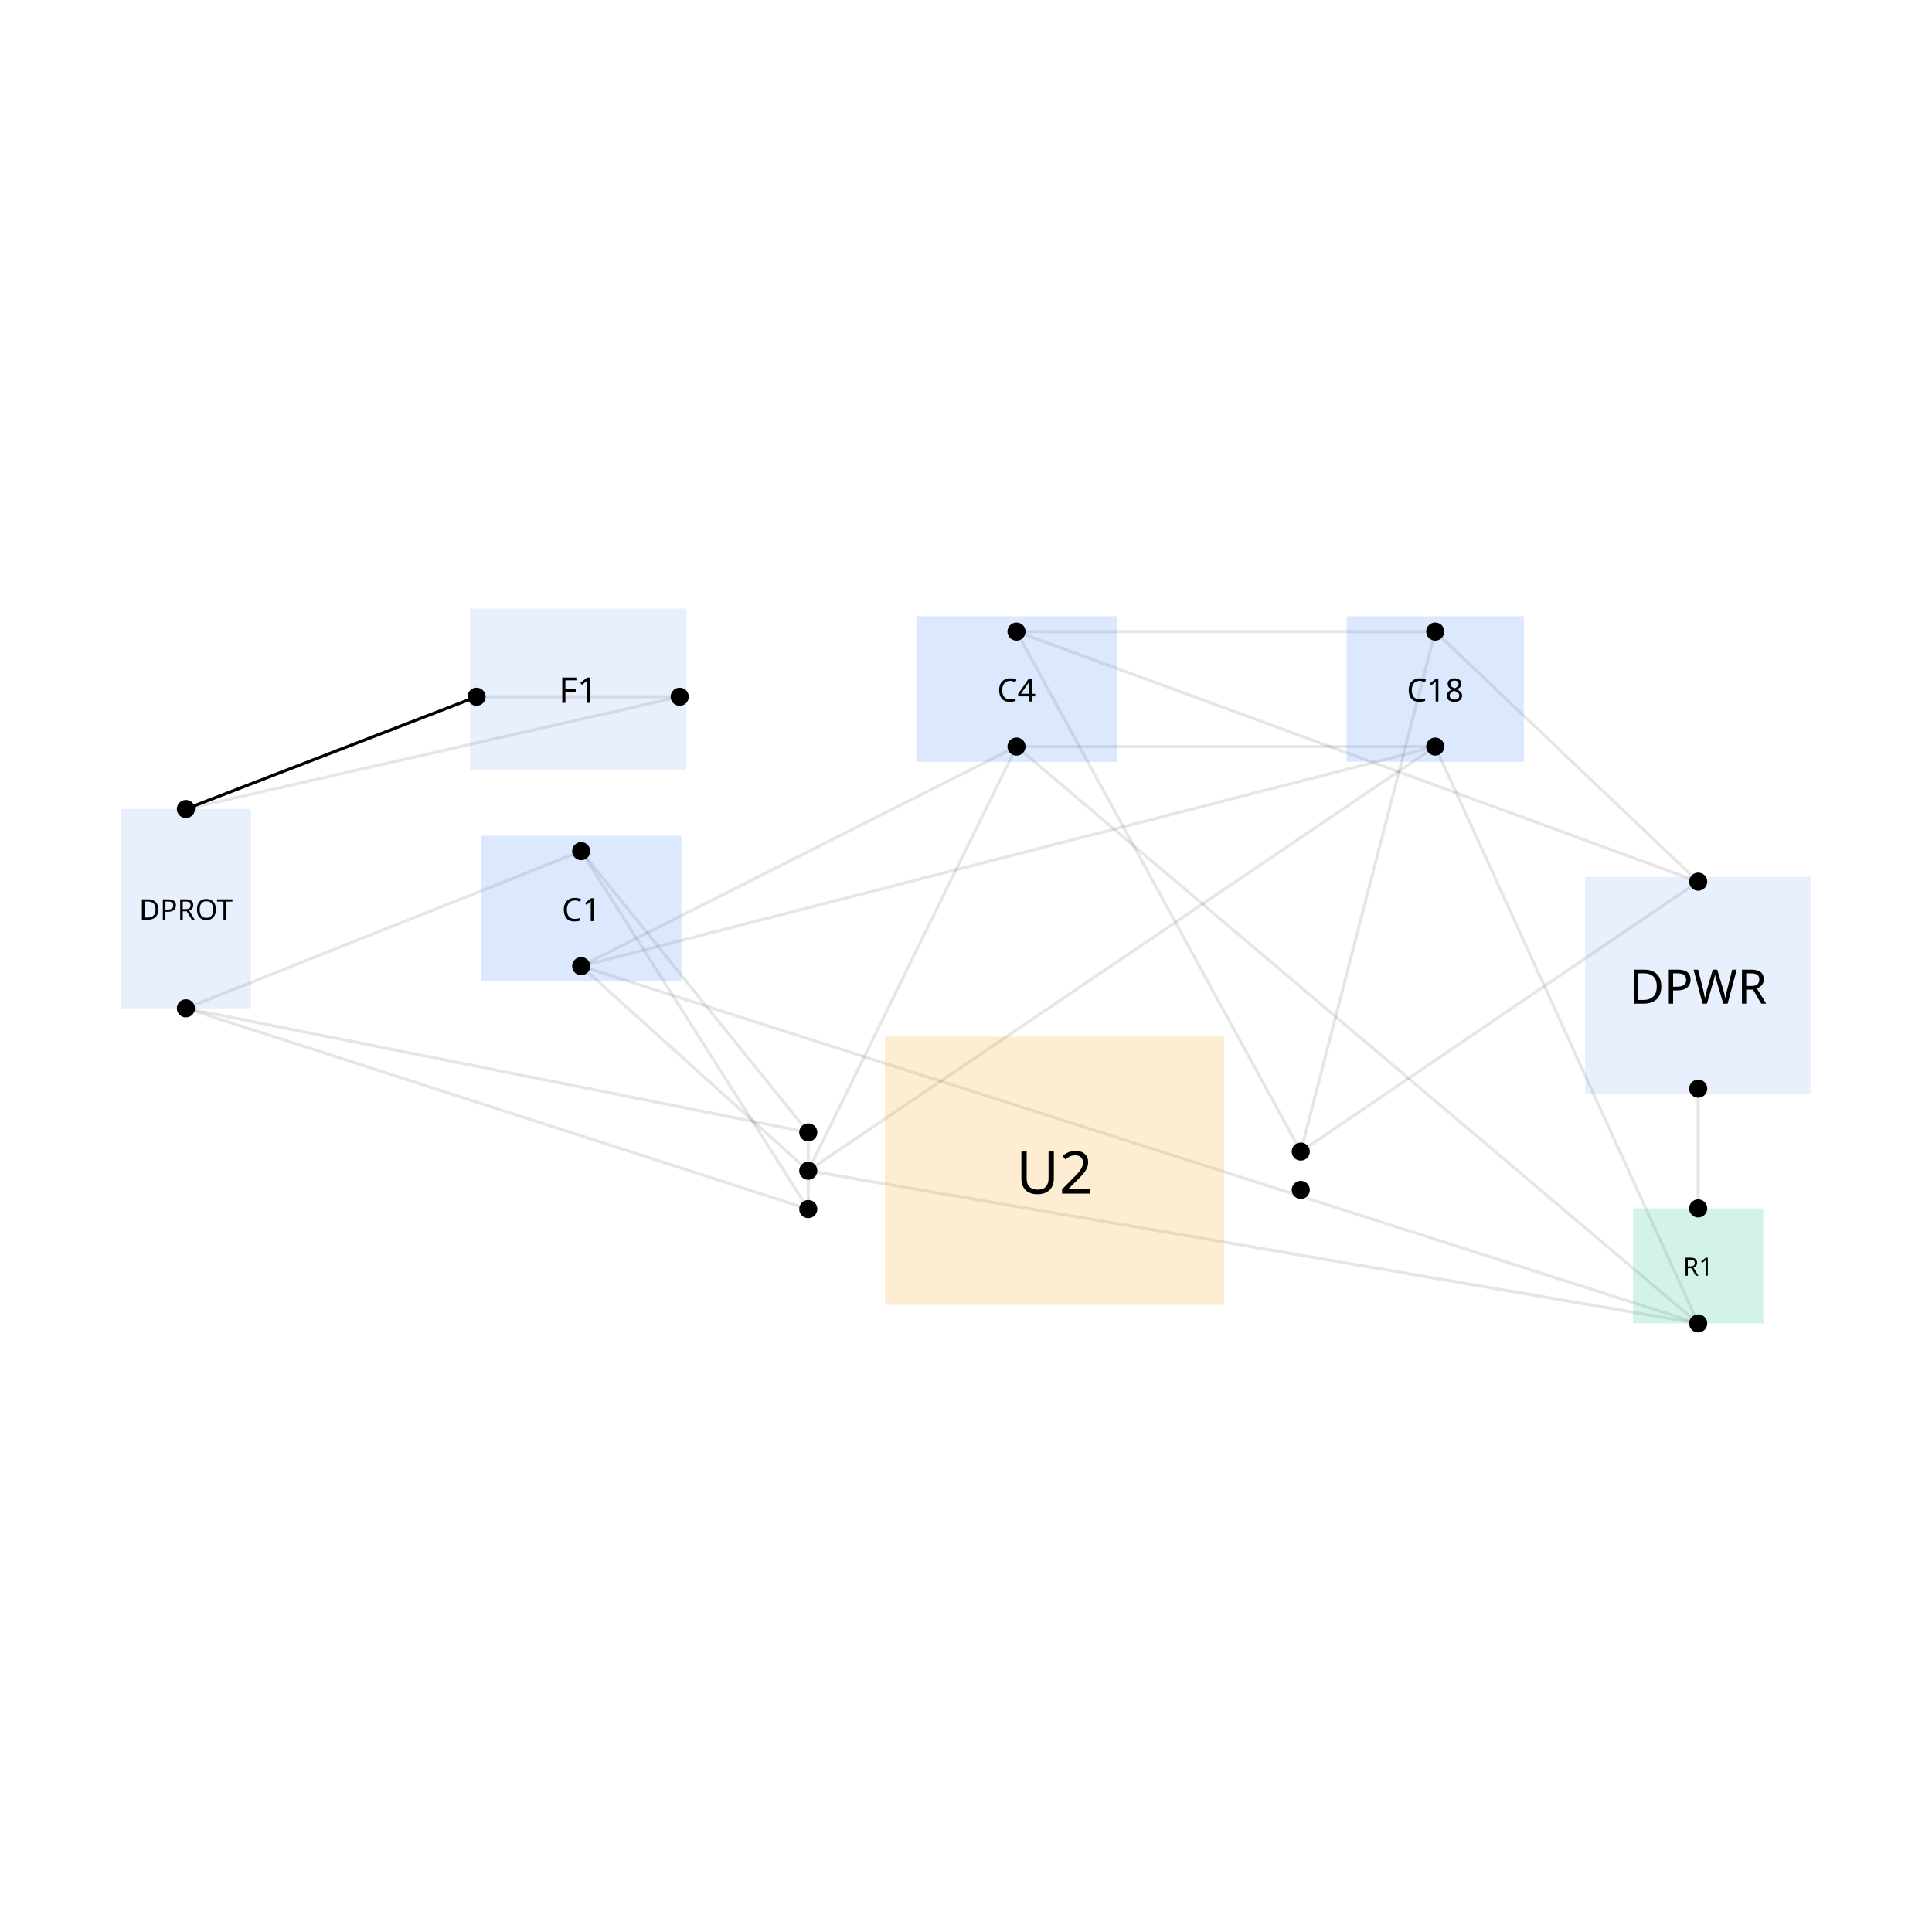
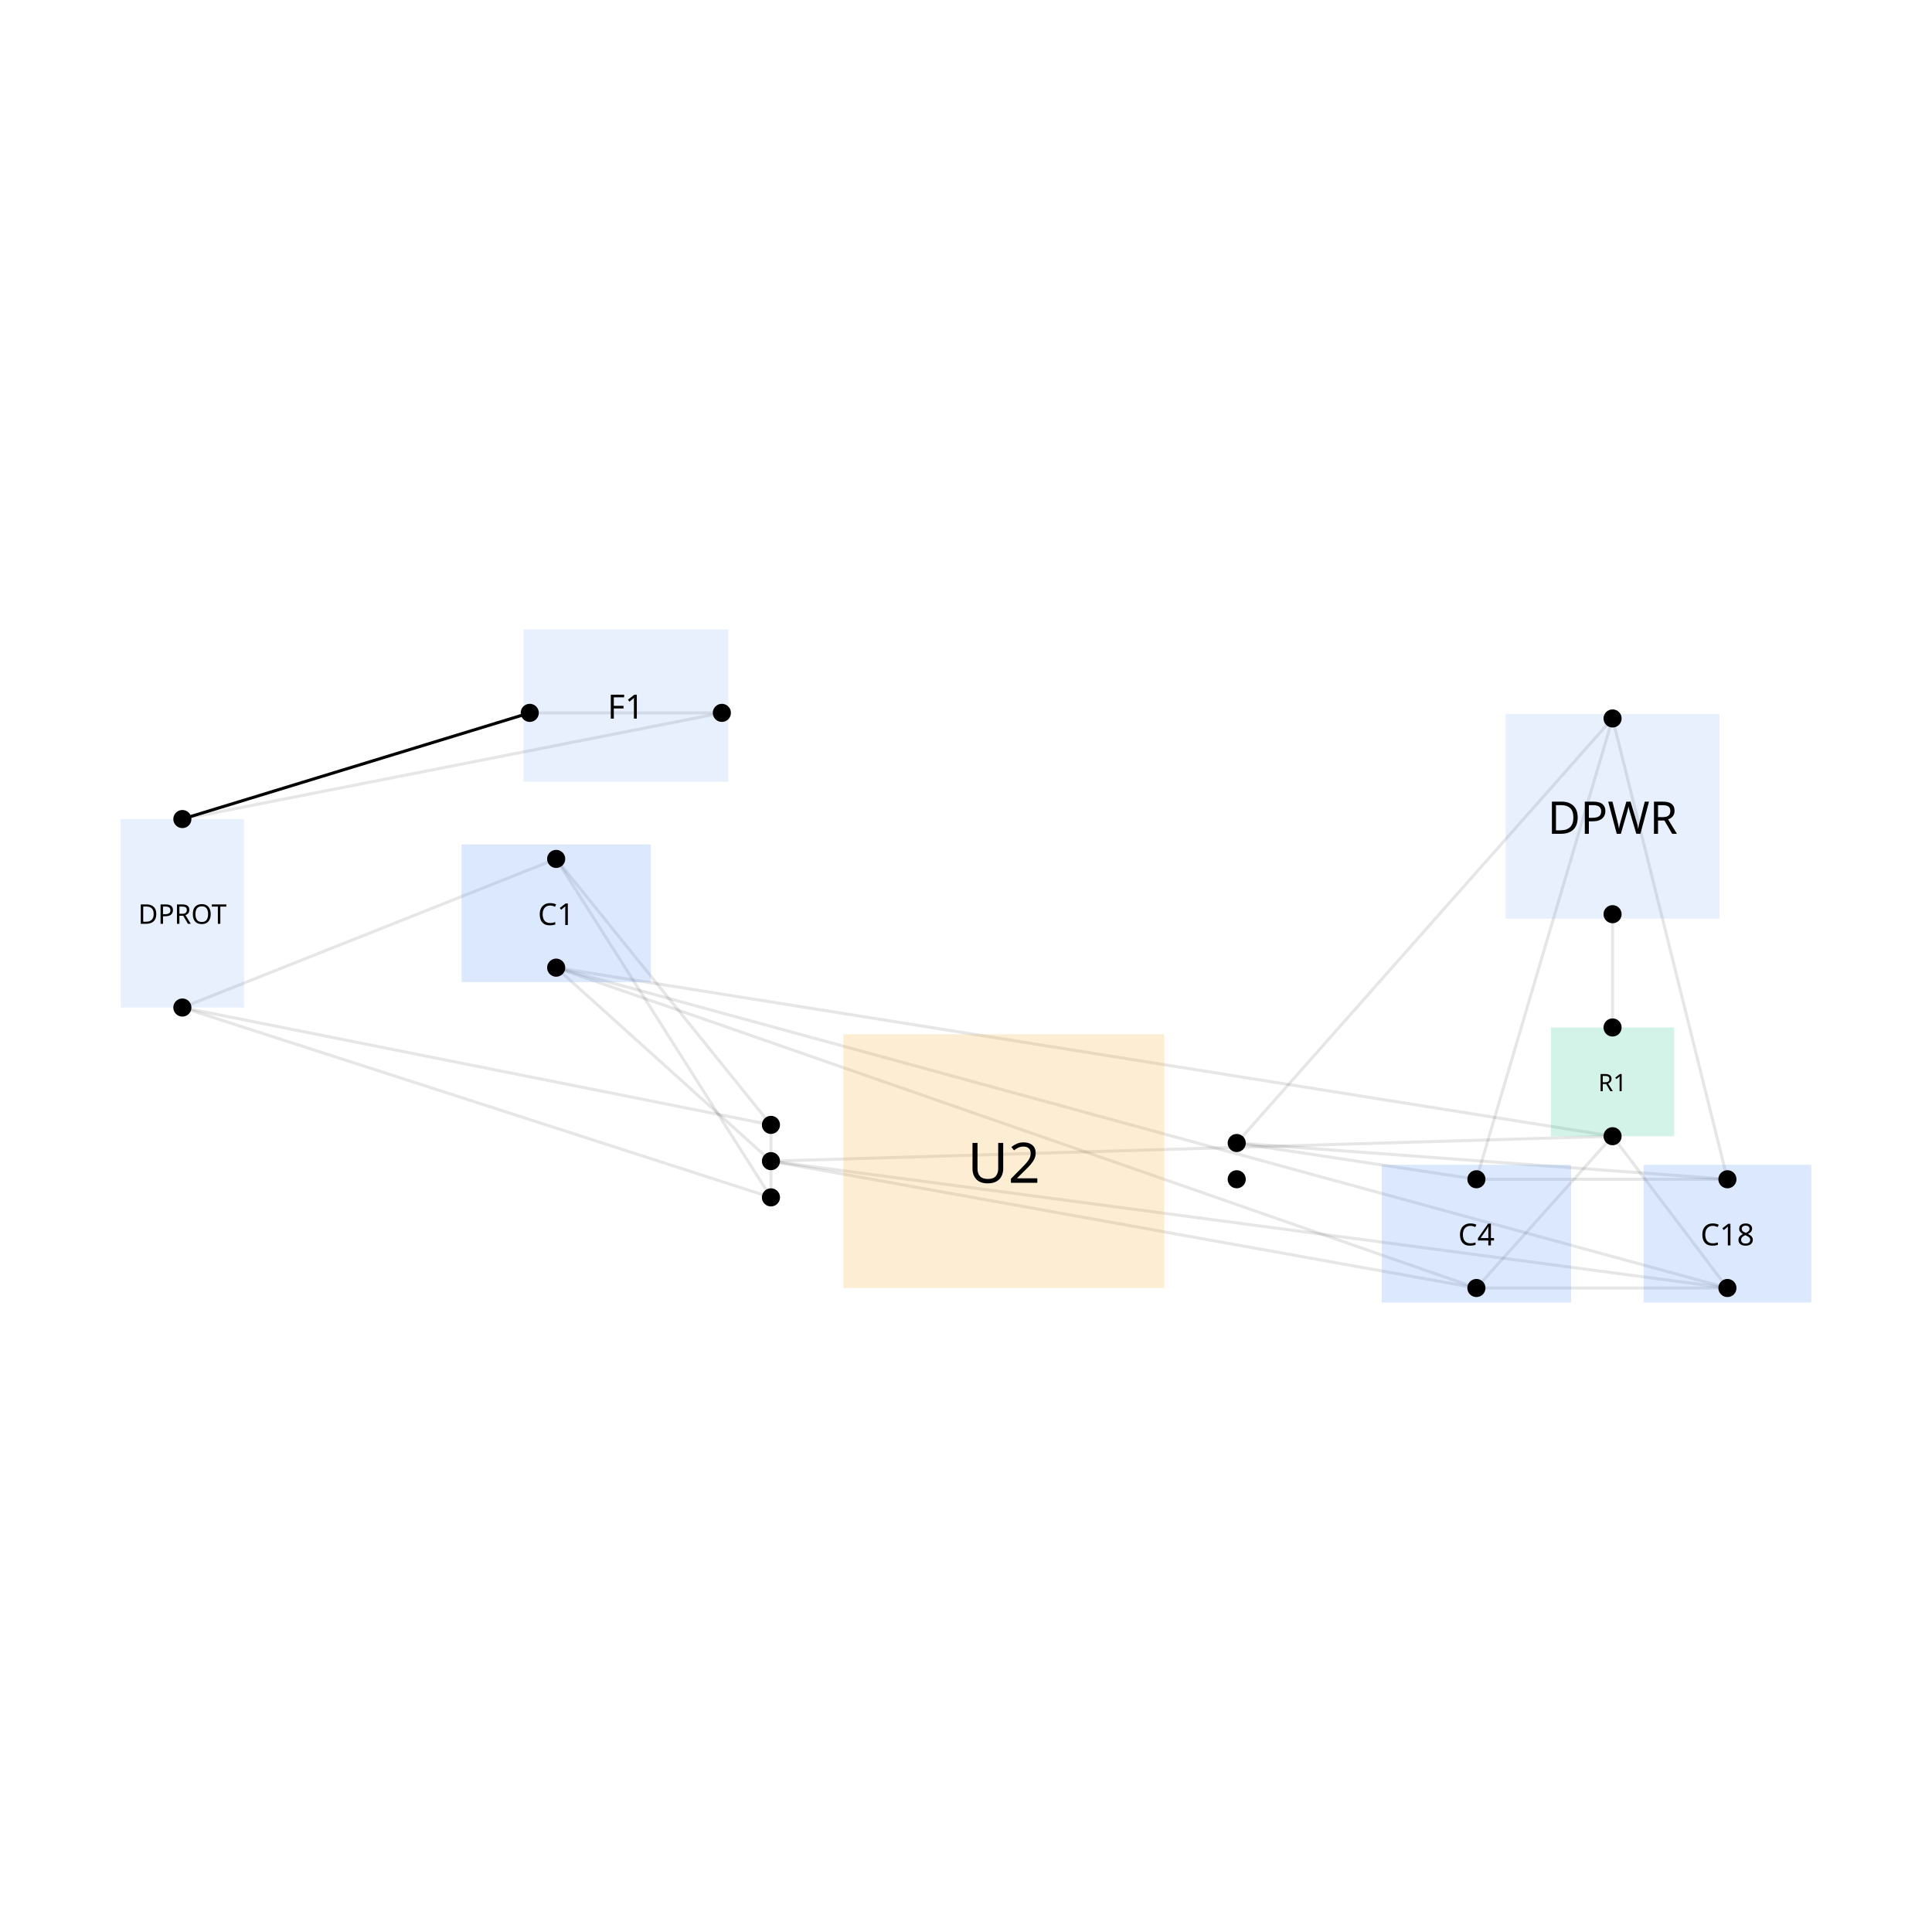
<svg xmlns="http://www.w3.org/2000/svg" width="640" height="640" viewBox="0 0 640 640">
  <rect width="100%" height="100%" fill="white" />
  <g>
-     <polyline data-points="-4.532499999999999,1.8875000000000002 -1.9558333333333324,2.473333333333333" data-type="line" data-label="" points="61.584,267.997 225.159,230.806" fill="none" stroke="rgba(0,0,0,0.1)" stroke-width="1px" />
+     <polyline data-points="-4.532499999999999,1.8875000000000002 -1.5558333333333325,2.473333333333333" data-type="line" data-label="" points="60.413,271.32 239.124,236.148" fill="none" stroke="rgba(0,0,0,0.1)" stroke-width="1px" />
  </g>
  <g>
-     <polyline data-points="-4.532499999999999,1.8875000000000002 -3.0158333333333323,2.473333333333333" data-type="line" data-label="" points="61.584,267.997 157.867,230.806" fill="none" stroke="rgba(0,0,0,0.1)" stroke-width="1px" />
+     <polyline data-points="-4.532499999999999,1.8875000000000002 -2.615833333333333,2.473333333333333" data-type="line" data-label="" points="60.413,271.32 175.485,236.148" fill="none" stroke="rgba(0,0,0,0.1)" stroke-width="1px" />
  </g>
  <g>
-     <polyline data-points="-1.9558333333333324,2.473333333333333 -3.0158333333333323,2.473333333333333" data-type="line" data-label="" points="225.159,230.806 157.867,230.806" fill="none" stroke="rgba(0,0,0,0.1)" stroke-width="1px" />
+     <polyline data-points="-1.5558333333333325,2.473333333333333 -2.615833333333333,2.473333333333333" data-type="line" data-label="" points="239.124,236.148 175.485,236.148" fill="none" stroke="rgba(0,0,0,0.1)" stroke-width="1px" />
  </g>
  <g>
-     <polyline data-points="-4.532499999999999,0.8475000000000001 -1.2850000000000001,0.2" data-type="line" data-label="" points="61.584,334.019 267.746,375.124" fill="none" stroke="rgba(0,0,0,0.1)" stroke-width="1px" />
+     <polyline data-points="-4.532499999999999,0.8475000000000001 -1.2850000000000001,0.2" data-type="line" data-label="" points="60.413,333.759 255.385,372.633" fill="none" stroke="rgba(0,0,0,0.1)" stroke-width="1px" />
  </g>
  <g>
-     <polyline data-points="-4.532499999999999,0.8475000000000001 -1.2850000000000001,-0.2" data-type="line" data-label="" points="61.584,334.019 267.746,400.518" fill="none" stroke="rgba(0,0,0,0.1)" stroke-width="1px" />
+     <polyline data-points="-4.532499999999999,0.8475000000000001 -1.2850000000000001,-0.2" data-type="line" data-label="" points="60.413,333.759 255.385,396.648" fill="none" stroke="rgba(0,0,0,0.1)" stroke-width="1px" />
  </g>
  <g>
-     <polyline data-points="-4.532499999999999,0.8475000000000001 -2.469999999999999,1.6675000000000002" data-type="line" data-label="" points="61.584,334.019 192.518,281.963" fill="none" stroke="rgba(0,0,0,0.1)" stroke-width="1px" />
+     <polyline data-points="-4.532499999999999,0.8475000000000001 -2.469999999999999,1.6675000000000002" data-type="line" data-label="" points="60.413,333.759 184.24,284.528" fill="none" stroke="rgba(0,0,0,0.1)" stroke-width="1px" />
  </g>
  <g>
-     <polyline data-points="-1.2850000000000001,0.2 -1.2850000000000001,-0.2" data-type="line" data-label="" points="267.746,375.124 267.746,400.518" fill="none" stroke="rgba(0,0,0,0.1)" stroke-width="1px" />
+     <polyline data-points="-1.2850000000000001,0.2 -1.2850000000000001,-0.2" data-type="line" data-label="" points="255.385,372.633 255.385,396.648" fill="none" stroke="rgba(0,0,0,0.1)" stroke-width="1px" />
  </g>
  <g>
-     <polyline data-points="-1.2850000000000001,0.2 -2.469999999999999,1.6675000000000002" data-type="line" data-label="" points="267.746,375.124 192.518,281.963" fill="none" stroke="rgba(0,0,0,0.1)" stroke-width="1px" />
+     <polyline data-points="-1.2850000000000001,0.2 -2.469999999999999,1.6675000000000002" data-type="line" data-label="" points="255.385,372.633 184.24,284.528" fill="none" stroke="rgba(0,0,0,0.1)" stroke-width="1px" />
  </g>
  <g>
-     <polyline data-points="-1.2850000000000001,-0.2 -2.469999999999999,1.6675000000000002" data-type="line" data-label="" points="267.746,400.518 192.518,281.963" fill="none" stroke="rgba(0,0,0,0.1)" stroke-width="1px" />
+     <polyline data-points="-1.2850000000000001,-0.2 -2.469999999999999,1.6675000000000002" data-type="line" data-label="" points="255.385,396.648 184.24,284.528" fill="none" stroke="rgba(0,0,0,0.1)" stroke-width="1px" />
  </g>
  <g>
-     <polyline data-points="-1.2850000000000001,0 -2.469999999999999,1.0675000000000001" data-type="line" data-label="" points="267.746,387.821 192.518,320.053" fill="none" stroke="rgba(0,0,0,0.1)" stroke-width="1px" />
+     <polyline data-points="-1.2850000000000001,0 -2.469999999999999,1.0675000000000001" data-type="line" data-label="" points="255.385,384.64 184.24,320.55" fill="none" stroke="rgba(0,0,0,0.1)" stroke-width="1px" />
  </g>
  <g>
-     <polyline data-points="-1.2850000000000001,0 -0.19833333333333233,2.2133333333333334" data-type="line" data-label="" points="267.746,387.821 336.73,247.312" fill="none" stroke="rgba(0,0,0,0.1)" stroke-width="1px" />
+     <polyline data-points="-1.2850000000000001,0 2.6075,-0.7" data-type="line" data-label="" points="255.385,384.64 489.081,426.667" fill="none" stroke="rgba(0,0,0,0.1)" stroke-width="1px" />
  </g>
  <g>
-     <polyline data-points="-1.2850000000000001,0 3.35875,-0.7966666666666669" data-type="line" data-label="" points="267.746,387.821 562.545,438.396" fill="none" stroke="rgba(0,0,0,0.1)" stroke-width="1px" />
+     <polyline data-points="-1.2850000000000001,0 3.35875,0.13749999999999934" data-type="line" data-label="" points="255.385,384.64 534.184,376.385" fill="none" stroke="rgba(0,0,0,0.1)" stroke-width="1px" />
  </g>
  <g>
-     <polyline data-points="-1.2850000000000001,0 1.9866666666666681,2.2133333333333334" data-type="line" data-label="" points="267.746,387.821 475.441,247.312" fill="none" stroke="rgba(0,0,0,0.1)" stroke-width="1px" />
+     <polyline data-points="-1.2850000000000001,0 3.9924999999999997,-0.7" data-type="line" data-label="" points="255.385,384.64 572.233,426.667" fill="none" stroke="rgba(0,0,0,0.1)" stroke-width="1px" />
  </g>
  <g>
-     <polyline data-points="-2.469999999999999,1.0675000000000001 -0.19833333333333233,2.2133333333333334" data-type="line" data-label="" points="192.518,320.053 336.73,247.312" fill="none" stroke="rgba(0,0,0,0.1)" stroke-width="1px" />
+     <polyline data-points="-2.469999999999999,1.0675000000000001 2.6075,-0.7" data-type="line" data-label="" points="184.24,320.55 489.081,426.667" fill="none" stroke="rgba(0,0,0,0.1)" stroke-width="1px" />
  </g>
  <g>
-     <polyline data-points="-2.469999999999999,1.0675000000000001 3.35875,-0.7966666666666669" data-type="line" data-label="" points="192.518,320.053 562.545,438.396" fill="none" stroke="rgba(0,0,0,0.1)" stroke-width="1px" />
+     <polyline data-points="-2.469999999999999,1.0675000000000001 3.35875,0.13749999999999934" data-type="line" data-label="" points="184.24,320.55 534.184,376.385" fill="none" stroke="rgba(0,0,0,0.1)" stroke-width="1px" />
  </g>
  <g>
-     <polyline data-points="-2.469999999999999,1.0675000000000001 1.9866666666666681,2.2133333333333334" data-type="line" data-label="" points="192.518,320.053 475.441,247.312" fill="none" stroke="rgba(0,0,0,0.1)" stroke-width="1px" />
+     <polyline data-points="-2.469999999999999,1.0675000000000001 3.9924999999999997,-0.7" data-type="line" data-label="" points="184.24,320.55 572.233,426.667" fill="none" stroke="rgba(0,0,0,0.1)" stroke-width="1px" />
  </g>
  <g>
-     <polyline data-points="-0.19833333333333233,2.2133333333333334 3.35875,-0.7966666666666669" data-type="line" data-label="" points="336.73,247.312 562.545,438.396" fill="none" stroke="rgba(0,0,0,0.1)" stroke-width="1px" />
+     <polyline data-points="2.6075,-0.7 3.35875,0.13749999999999934" data-type="line" data-label="" points="489.081,426.667 534.184,376.385" fill="none" stroke="rgba(0,0,0,0.1)" stroke-width="1px" />
  </g>
  <g>
-     <polyline data-points="-0.19833333333333233,2.2133333333333334 1.9866666666666681,2.2133333333333334" data-type="line" data-label="" points="336.73,247.312 475.441,247.312" fill="none" stroke="rgba(0,0,0,0.1)" stroke-width="1px" />
+     <polyline data-points="2.6075,-0.7 3.9924999999999997,-0.7" data-type="line" data-label="" points="489.081,426.667 572.233,426.667" fill="none" stroke="rgba(0,0,0,0.1)" stroke-width="1px" />
  </g>
  <g>
-     <polyline data-points="3.35875,-0.7966666666666669 1.9866666666666681,2.2133333333333334" data-type="line" data-label="" points="562.545,438.396 475.441,247.312" fill="none" stroke="rgba(0,0,0,0.1)" stroke-width="1px" />
+     <polyline data-points="3.35875,0.13749999999999934 3.9924999999999997,-0.7" data-type="line" data-label="" points="534.184,376.385 572.233,426.667" fill="none" stroke="rgba(0,0,0,0.1)" stroke-width="1px" />
  </g>
  <g>
-     <polyline data-points="1.2850000000000001,0.1 -0.1983333333333324,2.813333333333333" data-type="line" data-label="" points="430.897,381.473 336.73,209.222" fill="none" stroke="rgba(0,0,0,0.1)" stroke-width="1px" />
+     <polyline data-points="1.2850000000000001,0.1 2.6075,-0.09999999999999992" data-type="line" data-label="" points="409.681,378.637 489.081,390.644" fill="none" stroke="rgba(0,0,0,0.1)" stroke-width="1px" />
  </g>
  <g>
-     <polyline data-points="1.2850000000000001,0.1 3.35875,1.5083333333333333" data-type="line" data-label="" points="430.897,381.473 562.545,292.067" fill="none" stroke="rgba(0,0,0,0.1)" stroke-width="1px" />
+     <polyline data-points="1.2850000000000001,0.1 3.35875,2.4424999999999994" data-type="line" data-label="" points="409.681,378.637 534.184,237.999" fill="none" stroke="rgba(0,0,0,0.1)" stroke-width="1px" />
  </g>
  <g>
-     <polyline data-points="1.2850000000000001,0.1 1.9866666666666681,2.813333333333333" data-type="line" data-label="" points="430.897,381.473 475.441,209.222" fill="none" stroke="rgba(0,0,0,0.1)" stroke-width="1px" />
+     <polyline data-points="1.2850000000000001,0.1 3.9924999999999997,-0.09999999999999992" data-type="line" data-label="" points="409.681,378.637 572.233,390.644" fill="none" stroke="rgba(0,0,0,0.1)" stroke-width="1px" />
  </g>
  <g>
-     <polyline data-points="-0.1983333333333324,2.813333333333333 3.35875,1.5083333333333333" data-type="line" data-label="" points="336.73,209.222 562.545,292.067" fill="none" stroke="rgba(0,0,0,0.1)" stroke-width="1px" />
+     <polyline data-points="2.6075,-0.09999999999999992 3.35875,2.4424999999999994" data-type="line" data-label="" points="489.081,390.644 534.184,237.999" fill="none" stroke="rgba(0,0,0,0.1)" stroke-width="1px" />
  </g>
  <g>
-     <polyline data-points="-0.1983333333333324,2.813333333333333 1.9866666666666681,2.813333333333333" data-type="line" data-label="" points="336.73,209.222 475.441,209.222" fill="none" stroke="rgba(0,0,0,0.1)" stroke-width="1px" />
+     <polyline data-points="2.6075,-0.09999999999999992 3.9924999999999997,-0.09999999999999992" data-type="line" data-label="" points="489.081,390.644 572.233,390.644" fill="none" stroke="rgba(0,0,0,0.1)" stroke-width="1px" />
  </g>
  <g>
-     <polyline data-points="3.35875,1.5083333333333333 1.9866666666666681,2.813333333333333" data-type="line" data-label="" points="562.545,292.067 475.441,209.222" fill="none" stroke="rgba(0,0,0,0.1)" stroke-width="1px" />
+     <polyline data-points="3.35875,2.4424999999999994 3.9924999999999997,-0.09999999999999992" data-type="line" data-label="" points="534.184,237.999 572.233,390.644" fill="none" stroke="rgba(0,0,0,0.1)" stroke-width="1px" />
  </g>
  <g>
-     <polyline data-points="3.35875,0.42833333333333323 3.35875,-0.19666666666666682" data-type="line" data-label="" points="562.545,360.629 562.545,400.306" fill="none" stroke="rgba(0,0,0,0.1)" stroke-width="1px" />
+     <polyline data-points="3.35875,1.3624999999999994 3.35875,0.7374999999999994" data-type="line" data-label="" points="534.184,302.839 534.184,340.363" fill="none" stroke="rgba(0,0,0,0.1)" stroke-width="1px" />
  </g>
  <g>
-     <polyline data-points="-3.0158333333333323,2.473333333333333 -4.532499999999999,1.8875000000000002" data-type="line" data-label="" points="157.867,230.806 61.584,267.997" fill="none" stroke="black" stroke-width="1px" />
+     <polyline data-points="-2.615833333333333,2.473333333333333 -4.532499999999999,1.8875000000000002" data-type="line" data-label="" points="175.485,236.148 60.413,271.32" fill="none" stroke="black" stroke-width="1px" />
  </g>
  <g>
-     <rect data-type="rect" data-label="DPROT" data-x="-4.532499999999999" data-y="1.3675000000000002" x="40" y="267.997" width="43.168" height="66.022" fill="rgba(59, 130, 246, 0.12)" stroke="none" stroke-width="0.016" />
+     <rect data-type="rect" data-label="DPROT" data-x="-4.532499999999999" data-y="1.3675000000000002" x="40" y="271.32" width="40.826" height="62.439" fill="rgba(59, 130, 246, 0.12)" stroke="none" stroke-width="0.017" />
  </g>
  <g>
-     <rect data-type="rect" data-label="F1" data-x="-2.4858333333333325" data-y="2.513333333333333" x="155.645" y="201.604" width="71.736" height="53.326" fill="rgba(59, 130, 246, 0.12)" stroke="none" stroke-width="0.016" />
+     <rect data-type="rect" data-label="F1" data-x="-2.0858333333333325" data-y="2.513333333333333" x="173.383" y="208.53" width="67.842" height="50.432" fill="rgba(59, 130, 246, 0.12)" stroke="none" stroke-width="0.017" />
  </g>
  <g>
-     <rect data-type="rect" data-label="U2" data-x="0" data-y="0" x="293.139" y="343.383" width="112.365" height="88.876" fill="rgba(245, 158, 11, 0.18)" stroke="none" stroke-width="0.016" />
+     <rect data-type="rect" data-label="U2" data-x="0" data-y="0" x="279.4" y="342.614" width="106.266" height="84.053" fill="rgba(245, 158, 11, 0.18)" stroke="none" stroke-width="0.017" />
  </g>
  <g>
-     <rect data-type="rect" data-label="C1" data-x="-2.469999999999999" data-y="1.3675000000000002" x="159.348" y="276.884" width="66.34" height="48.247" fill="rgba(59, 130, 246, 0.18)" stroke="none" stroke-width="0.016" />
+     <rect data-type="rect" data-label="C1" data-x="-2.469999999999999" data-y="1.3675000000000002" x="152.871" y="279.725" width="62.739" height="45.629" fill="rgba(59, 130, 246, 0.18)" stroke="none" stroke-width="0.017" />
  </g>
  <g>
-     <rect data-type="rect" data-label="C4" data-x="-0.19833333333333236" data-y="2.513333333333333" x="303.561" y="204.143" width="66.34" height="48.247" fill="rgba(59, 130, 246, 0.18)" stroke="none" stroke-width="0.016" />
+     <rect data-type="rect" data-label="C4" data-x="2.6075" data-y="-0.3999999999999999" x="457.711" y="385.841" width="62.739" height="45.629" fill="rgba(59, 130, 246, 0.18)" stroke="none" stroke-width="0.017" />
  </g>
  <g>
-     <rect data-type="rect" data-label="DPWR" data-x="3.35875" data-y="0.9683333333333333" x="525.09" y="290.48" width="74.91" height="71.736" fill="rgba(59, 130, 246, 0.12)" stroke="none" stroke-width="0.016" />
+     <rect data-type="rect" data-label="DPWR" data-x="3.35875" data-y="1.9024999999999994" x="498.762" y="236.498" width="70.844" height="67.842" fill="rgba(59, 130, 246, 0.12)" stroke="none" stroke-width="0.017" />
  </g>
  <g>
-     <rect data-type="rect" data-label="R1" data-x="3.35875" data-y="-0.4966666666666668" x="540.961" y="400.306" width="43.168" height="38.09" fill="rgba(16, 185, 129, 0.18)" stroke="none" stroke-width="0.016" />
+     <rect data-type="rect" data-label="R1" data-x="3.35875" data-y="0.43749999999999933" x="513.771" y="340.363" width="40.826" height="36.023" fill="rgba(16, 185, 129, 0.18)" stroke="none" stroke-width="0.017" />
  </g>
  <g>
-     <rect data-type="rect" data-label="C18" data-x="1.9866666666666681" data-y="2.513333333333333" x="446.08" y="204.143" width="58.722" height="48.247" fill="rgba(59, 130, 246, 0.18)" stroke="none" stroke-width="0.016" />
+     <rect data-type="rect" data-label="C18" data-x="3.9924999999999997" data-y="-0.3999999999999999" x="544.465" y="385.841" width="55.535" height="45.629" fill="rgba(59, 130, 246, 0.18)" stroke="none" stroke-width="0.017" />
  </g>
-   <text data-type="text" data-label="DPROT" data-x="-4.532499999999999" data-y="1.3675000000000002" x="61.584" y="301.008" fill="black" font-size="9.497" font-family="sans-serif" text-anchor="middle" dominant-baseline="central">DPROT</text>
-   <text data-type="text" data-label="F1" data-x="-2.4858333333333325" data-y="2.513333333333333" x="191.513" y="228.267" fill="black" font-size="11.732" font-family="sans-serif" text-anchor="middle" dominant-baseline="central">F1</text>
-   <text data-type="text" data-label="U2" data-x="0" data-y="0" x="349.321" y="387.821" fill="black" font-size="19.553" font-family="sans-serif" text-anchor="middle" dominant-baseline="central">U2</text>
-   <text data-type="text" data-label="C1" data-x="-2.469999999999999" data-y="1.3675000000000002" x="192.518" y="301.008" fill="black" font-size="10.614" font-family="sans-serif" text-anchor="middle" dominant-baseline="central">C1</text>
-   <text data-type="text" data-label="C4" data-x="-0.19833333333333236" data-y="2.513333333333333" x="336.73" y="228.267" fill="black" font-size="10.614" font-family="sans-serif" text-anchor="middle" dominant-baseline="central">C4</text>
-   <text data-type="text" data-label="DPWR" data-x="3.35875" data-y="0.9683333333333333" x="562.545" y="326.348" fill="black" font-size="15.782" font-family="sans-serif" text-anchor="middle" dominant-baseline="central">DPWR</text>
-   <text data-type="text" data-label="R1" data-x="3.35875" data-y="-0.4966666666666668" x="562.545" y="419.351" fill="black" font-size="8.38" font-family="sans-serif" text-anchor="middle" dominant-baseline="central">R1</text>
-   <text data-type="text" data-label="C18" data-x="1.9866666666666681" data-y="2.513333333333333" x="475.441" y="228.267" fill="black" font-size="10.614" font-family="sans-serif" text-anchor="middle" dominant-baseline="central">C18</text>
+   <text data-type="text" data-label="DPROT" data-x="-4.532499999999999" data-y="1.3675000000000002" x="60.413" y="302.539" fill="black" font-size="8.982" font-family="sans-serif" text-anchor="middle" dominant-baseline="central">DPROT</text>
+   <text data-type="text" data-label="F1" data-x="-2.0858333333333325" data-y="2.513333333333333" x="207.305" y="233.746" fill="black" font-size="11.095" font-family="sans-serif" text-anchor="middle" dominant-baseline="central">F1</text>
+   <text data-type="text" data-label="U2" data-x="0" data-y="0" x="332.533" y="384.64" fill="black" font-size="18.492" font-family="sans-serif" text-anchor="middle" dominant-baseline="central">U2</text>
+   <text data-type="text" data-label="C1" data-x="-2.469999999999999" data-y="1.3675000000000002" x="184.24" y="302.539" fill="black" font-size="10.038" font-family="sans-serif" text-anchor="middle" dominant-baseline="central">C1</text>
+   <text data-type="text" data-label="C4" data-x="2.6075" data-y="-0.3999999999999999" x="489.081" y="408.655" fill="black" font-size="10.038" font-family="sans-serif" text-anchor="middle" dominant-baseline="central">C4</text>
+   <text data-type="text" data-label="DPWR" data-x="3.35875" data-y="1.9024999999999994" x="534.184" y="270.419" fill="black" font-size="14.925" font-family="sans-serif" text-anchor="middle" dominant-baseline="central">DPWR</text>
+   <text data-type="text" data-label="R1" data-x="3.35875" data-y="0.43749999999999933" x="534.184" y="358.374" fill="black" font-size="7.925" font-family="sans-serif" text-anchor="middle" dominant-baseline="central">R1</text>
+   <text data-type="text" data-label="C18" data-x="3.9924999999999997" data-y="-0.3999999999999999" x="572.233" y="408.655" fill="black" font-size="10.038" font-family="sans-serif" text-anchor="middle" dominant-baseline="central">C18</text>
  <g>
-     <circle data-type="point" data-label="DPROT.1 (unnamedsubcircuitsubcircuit_source_group_0_connectivity_net0)" data-x="-4.532499999999999" data-y="1.8875000000000002" cx="61.584" cy="267.997" r="3" fill="black" />
+     <circle data-type="point" data-label="DPROT.1 (unnamedsubcircuitsubcircuit_source_group_0_connectivity_net0)" data-x="-4.532499999999999" data-y="1.8875000000000002" cx="60.413" cy="271.32" r="3" fill="black" />
  </g>
  <g>
-     <circle data-type="point" data-label="DPROT.2 (unnamedsubcircuitsubcircuit_source_group_0_connectivity_net1)" data-x="-4.532499999999999" data-y="0.8475000000000001" cx="61.584" cy="334.019" r="3" fill="black" />
+     <circle data-type="point" data-label="DPROT.2 (unnamedsubcircuitsubcircuit_source_group_0_connectivity_net1)" data-x="-4.532499999999999" data-y="0.8475000000000001" cx="60.413" cy="333.759" r="3" fill="black" />
  </g>
  <g>
-     <circle data-type="point" data-label="F1.1 (unnamedsubcircuitsubcircuit_source_group_0_connectivity_net0)" data-x="-1.9558333333333324" data-y="2.473333333333333" cx="225.159" cy="230.806" r="3" fill="black" />
+     <circle data-type="point" data-label="F1.1 (unnamedsubcircuitsubcircuit_source_group_0_connectivity_net0)" data-x="-1.5558333333333325" data-y="2.473333333333333" cx="239.124" cy="236.148" r="3" fill="black" />
  </g>
  <g>
-     <circle data-type="point" data-label="F1.2 (unnamedsubcircuitsubcircuit_source_group_0_connectivity_net0)" data-x="-3.0158333333333323" data-y="2.473333333333333" cx="157.867" cy="230.806" r="3" fill="black" />
+     <circle data-type="point" data-label="F1.2 (unnamedsubcircuitsubcircuit_source_group_0_connectivity_net0)" data-x="-2.615833333333333" data-y="2.473333333333333" cx="175.485" cy="236.148" r="3" fill="black" />
  </g>
  <g>
-     <circle data-type="point" data-label="U2.1 (unnamedsubcircuitsubcircuit_source_group_0_connectivity_net1)" data-x="-1.2850000000000001" data-y="0.2" cx="267.746" cy="375.124" r="3" fill="black" />
+     <circle data-type="point" data-label="U2.1 (unnamedsubcircuitsubcircuit_source_group_0_connectivity_net1)" data-x="-1.2850000000000001" data-y="0.2" cx="255.385" cy="372.633" r="3" fill="black" />
  </g>
  <g>
-     <circle data-type="point" data-label="U2.2 (unnamedsubcircuitsubcircuit_source_group_0_connectivity_net3)" data-x="-1.2850000000000001" data-y="0" cx="267.746" cy="387.821" r="3" fill="black" />
+     <circle data-type="point" data-label="U2.2 (unnamedsubcircuitsubcircuit_source_group_0_connectivity_net3)" data-x="-1.2850000000000001" data-y="0" cx="255.385" cy="384.64" r="3" fill="black" />
  </g>
  <g>
-     <circle data-type="point" data-label="U2.3 (unnamedsubcircuitsubcircuit_source_group_0_connectivity_net1)" data-x="-1.2850000000000001" data-y="-0.2" cx="267.746" cy="400.518" r="3" fill="black" />
+     <circle data-type="point" data-label="U2.3 (unnamedsubcircuitsubcircuit_source_group_0_connectivity_net1)" data-x="-1.2850000000000001" data-y="-0.2" cx="255.385" cy="396.648" r="3" fill="black" />
  </g>
  <g>
-     <circle data-type="point" data-label="U2.4" data-x="1.2850000000000001" data-y="-0.1" cx="430.897" cy="394.169" r="3" fill="black" />
+     <circle data-type="point" data-label="U2.4" data-x="1.2850000000000001" data-y="-0.1" cx="409.681" cy="390.644" r="3" fill="black" />
  </g>
  <g>
-     <circle data-type="point" data-label="U2.5 (unnamedsubcircuitsubcircuit_source_group_0_connectivity_net2)" data-x="1.2850000000000001" data-y="0.1" cx="430.897" cy="381.473" r="3" fill="black" />
+     <circle data-type="point" data-label="U2.5 (unnamedsubcircuitsubcircuit_source_group_0_connectivity_net2)" data-x="1.2850000000000001" data-y="0.1" cx="409.681" cy="378.637" r="3" fill="black" />
  </g>
  <g>
-     <circle data-type="point" data-label="C1.1 (unnamedsubcircuitsubcircuit_source_group_0_connectivity_net1)" data-x="-2.469999999999999" data-y="1.6675000000000002" cx="192.518" cy="281.963" r="3" fill="black" />
+     <circle data-type="point" data-label="C1.1 (unnamedsubcircuitsubcircuit_source_group_0_connectivity_net1)" data-x="-2.469999999999999" data-y="1.6675000000000002" cx="184.24" cy="284.528" r="3" fill="black" />
  </g>
  <g>
-     <circle data-type="point" data-label="C1.2 (unnamedsubcircuitsubcircuit_source_group_0_connectivity_net3)" data-x="-2.469999999999999" data-y="1.0675000000000001" cx="192.518" cy="320.053" r="3" fill="black" />
+     <circle data-type="point" data-label="C1.2 (unnamedsubcircuitsubcircuit_source_group_0_connectivity_net3)" data-x="-2.469999999999999" data-y="1.0675000000000001" cx="184.24" cy="320.55" r="3" fill="black" />
  </g>
  <g>
-     <circle data-type="point" data-label="C4.1 (unnamedsubcircuitsubcircuit_source_group_0_connectivity_net2)" data-x="-0.1983333333333324" data-y="2.813333333333333" cx="336.73" cy="209.222" r="3" fill="black" />
+     <circle data-type="point" data-label="C4.1 (unnamedsubcircuitsubcircuit_source_group_0_connectivity_net2)" data-x="2.6075" data-y="-0.09999999999999992" cx="489.081" cy="390.644" r="3" fill="black" />
  </g>
  <g>
-     <circle data-type="point" data-label="C4.2 (unnamedsubcircuitsubcircuit_source_group_0_connectivity_net3)" data-x="-0.19833333333333233" data-y="2.2133333333333334" cx="336.73" cy="247.312" r="3" fill="black" />
+     <circle data-type="point" data-label="C4.2 (unnamedsubcircuitsubcircuit_source_group_0_connectivity_net3)" data-x="2.6075" data-y="-0.7" cx="489.081" cy="426.667" r="3" fill="black" />
  </g>
  <g>
-     <circle data-type="point" data-label="DPWR.1 (unnamedsubcircuitsubcircuit_source_group_0_connectivity_net2)" data-x="3.35875" data-y="1.5083333333333333" cx="562.545" cy="292.067" r="3" fill="black" />
+     <circle data-type="point" data-label="DPWR.1 (unnamedsubcircuitsubcircuit_source_group_0_connectivity_net2)" data-x="3.35875" data-y="2.4424999999999994" cx="534.184" cy="237.999" r="3" fill="black" />
  </g>
  <g>
-     <circle data-type="point" data-label="DPWR.2 (unnamedsubcircuitsubcircuit_source_group_0_connectivity_net4)" data-x="3.35875" data-y="0.42833333333333323" cx="562.545" cy="360.629" r="3" fill="black" />
+     <circle data-type="point" data-label="DPWR.2 (unnamedsubcircuitsubcircuit_source_group_0_connectivity_net4)" data-x="3.35875" data-y="1.3624999999999994" cx="534.184" cy="302.839" r="3" fill="black" />
  </g>
  <g>
-     <circle data-type="point" data-label="R1.1 (unnamedsubcircuitsubcircuit_source_group_0_connectivity_net4)" data-x="3.35875" data-y="-0.19666666666666682" cx="562.545" cy="400.306" r="3" fill="black" />
+     <circle data-type="point" data-label="R1.1 (unnamedsubcircuitsubcircuit_source_group_0_connectivity_net4)" data-x="3.35875" data-y="0.7374999999999994" cx="534.184" cy="340.363" r="3" fill="black" />
  </g>
  <g>
-     <circle data-type="point" data-label="R1.2 (unnamedsubcircuitsubcircuit_source_group_0_connectivity_net3)" data-x="3.35875" data-y="-0.7966666666666669" cx="562.545" cy="438.396" r="3" fill="black" />
+     <circle data-type="point" data-label="R1.2 (unnamedsubcircuitsubcircuit_source_group_0_connectivity_net3)" data-x="3.35875" data-y="0.13749999999999934" cx="534.184" cy="376.385" r="3" fill="black" />
  </g>
  <g>
-     <circle data-type="point" data-label="C18.1 (unnamedsubcircuitsubcircuit_source_group_0_connectivity_net2)" data-x="1.9866666666666681" data-y="2.813333333333333" cx="475.441" cy="209.222" r="3" fill="black" />
+     <circle data-type="point" data-label="C18.1 (unnamedsubcircuitsubcircuit_source_group_0_connectivity_net2)" data-x="3.9924999999999997" data-y="-0.09999999999999992" cx="572.233" cy="390.644" r="3" fill="black" />
  </g>
  <g>
-     <circle data-type="point" data-label="C18.2 (unnamedsubcircuitsubcircuit_source_group_0_connectivity_net3)" data-x="1.9866666666666681" data-y="2.2133333333333334" cx="475.441" cy="247.312" r="3" fill="black" />
+     <circle data-type="point" data-label="C18.2 (unnamedsubcircuitsubcircuit_source_group_0_connectivity_net3)" data-x="3.9924999999999997" data-y="-0.7" cx="572.233" cy="426.667" r="3" fill="black" />
  </g>
  <g id="crosshair" style="display: none">
    <line id="crosshair-h" y1="0" y2="640" stroke="#666" stroke-width="0.5" />
    <line id="crosshair-v" x1="0" x2="640" stroke="#666" stroke-width="0.5" />
    <text id="coordinates" font-family="monospace" font-size="12" fill="#666" />
  </g>
</svg>
